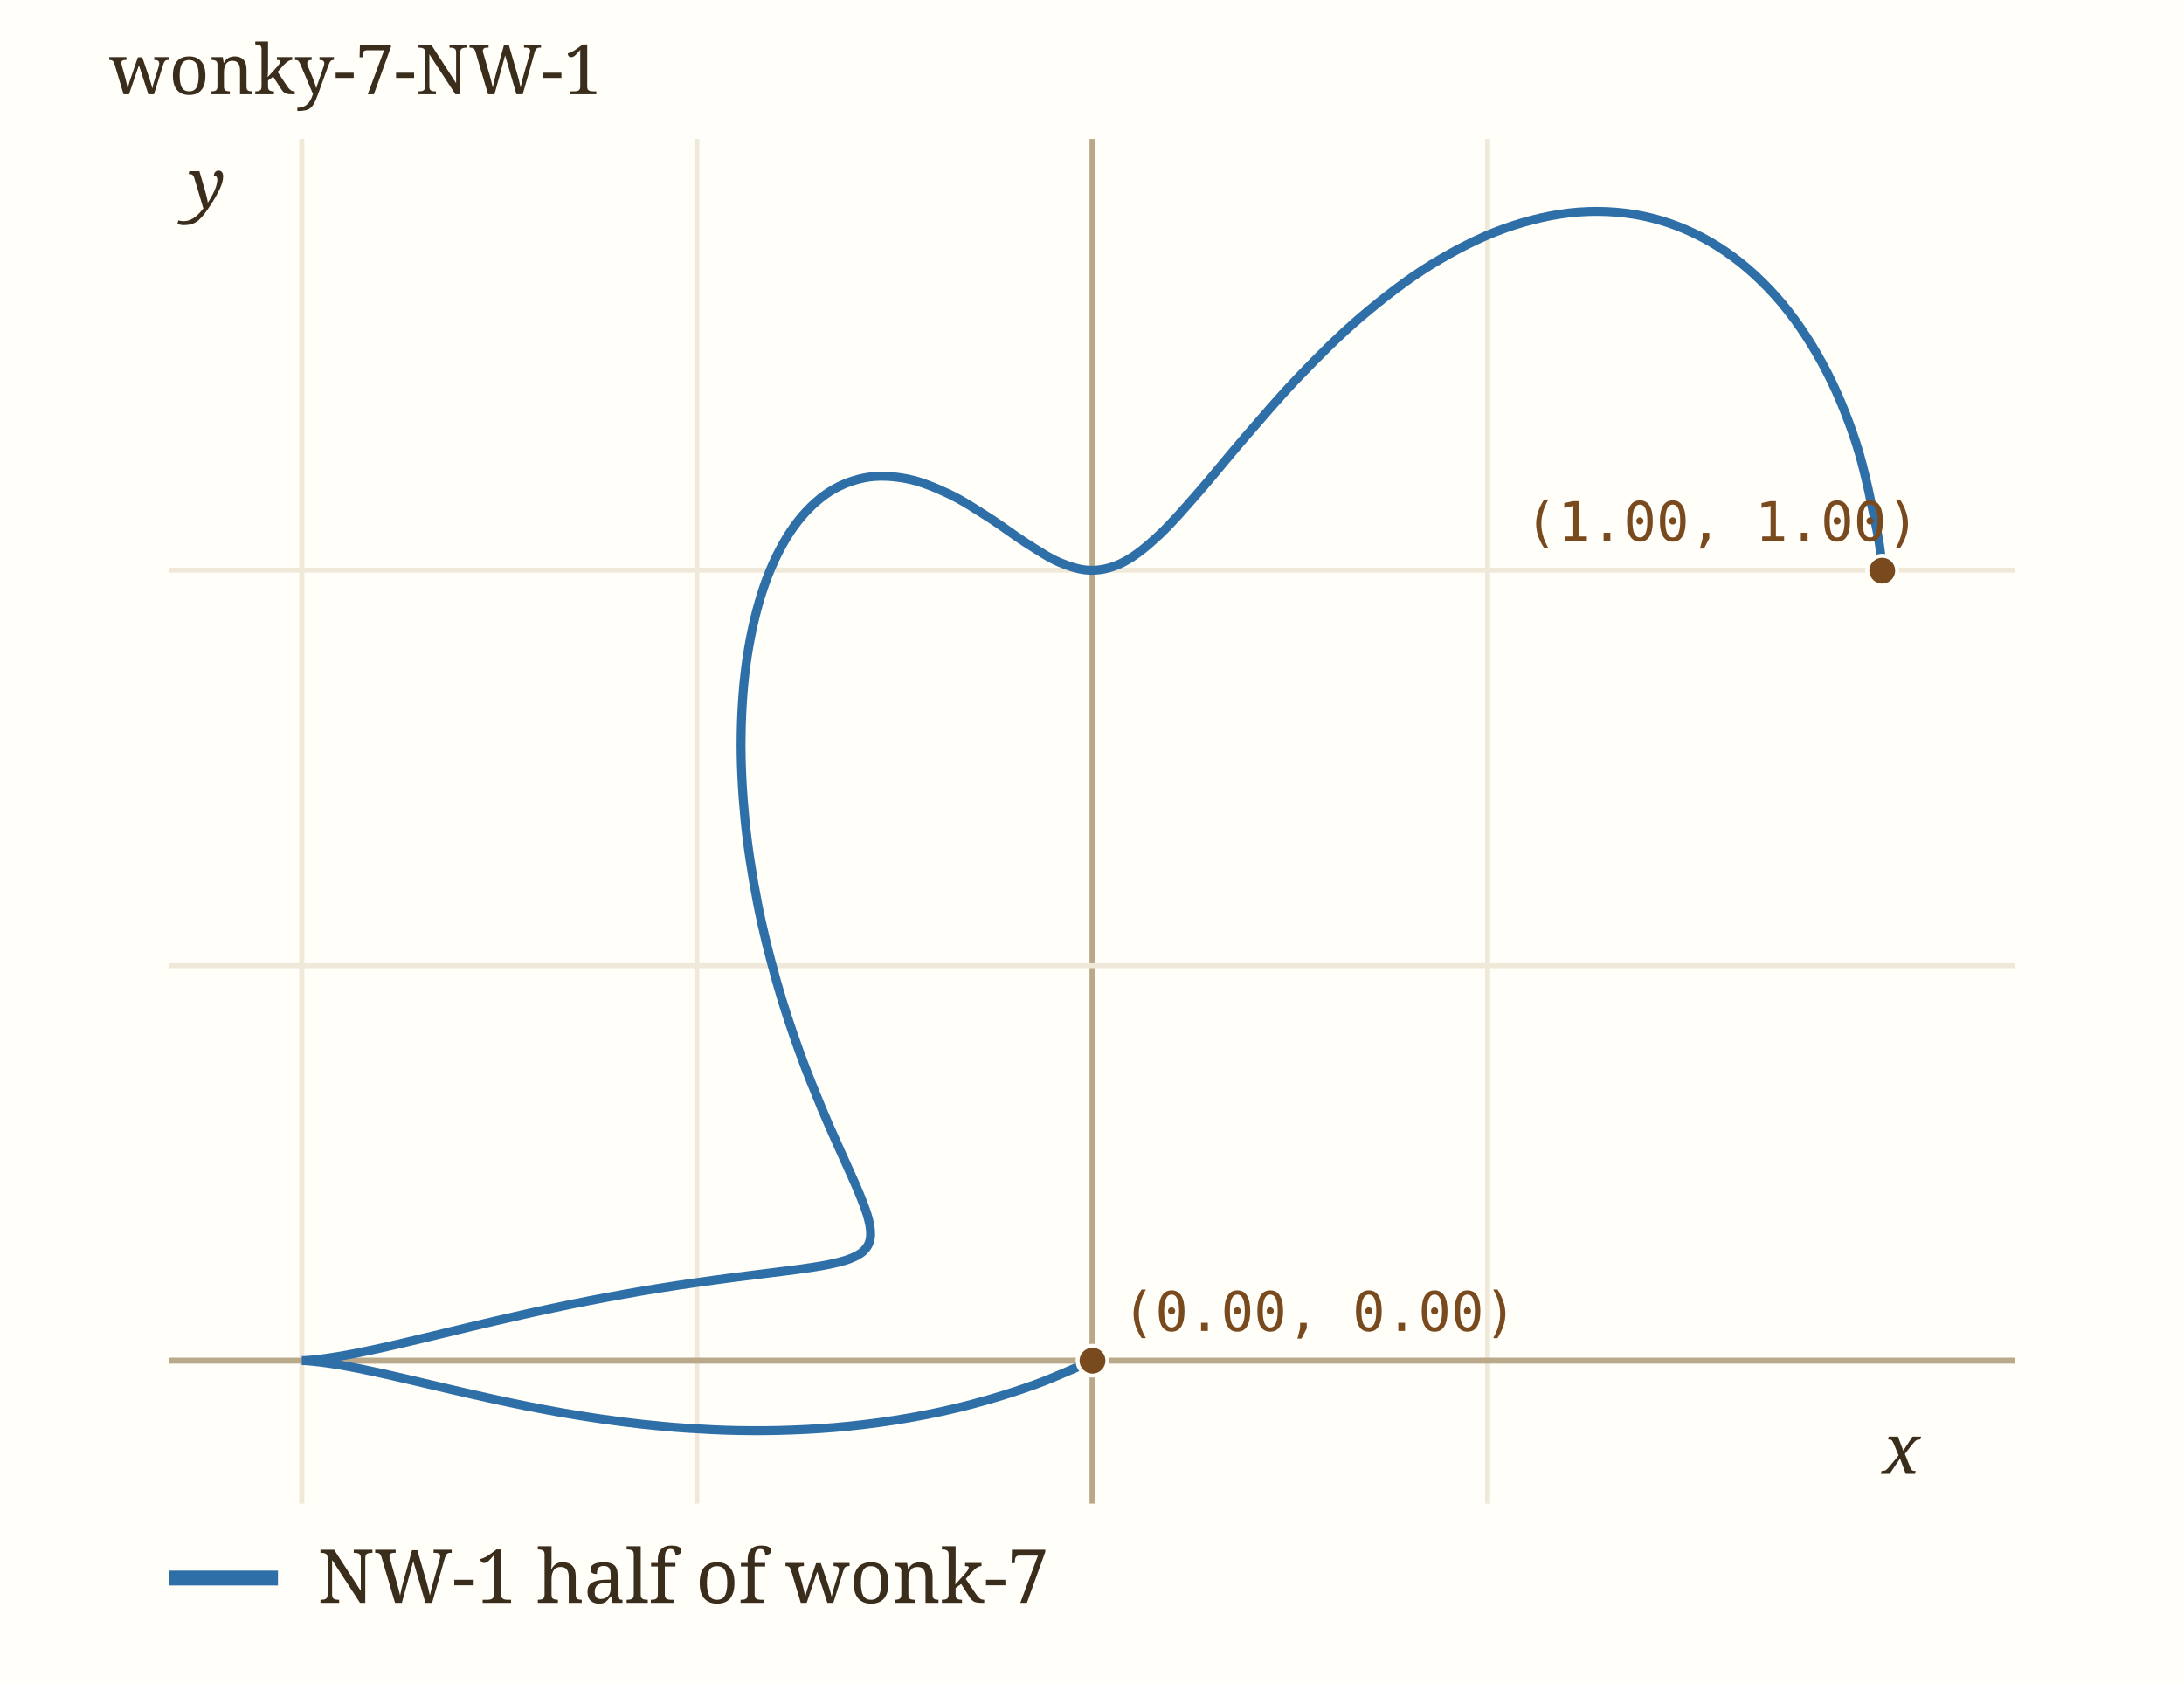
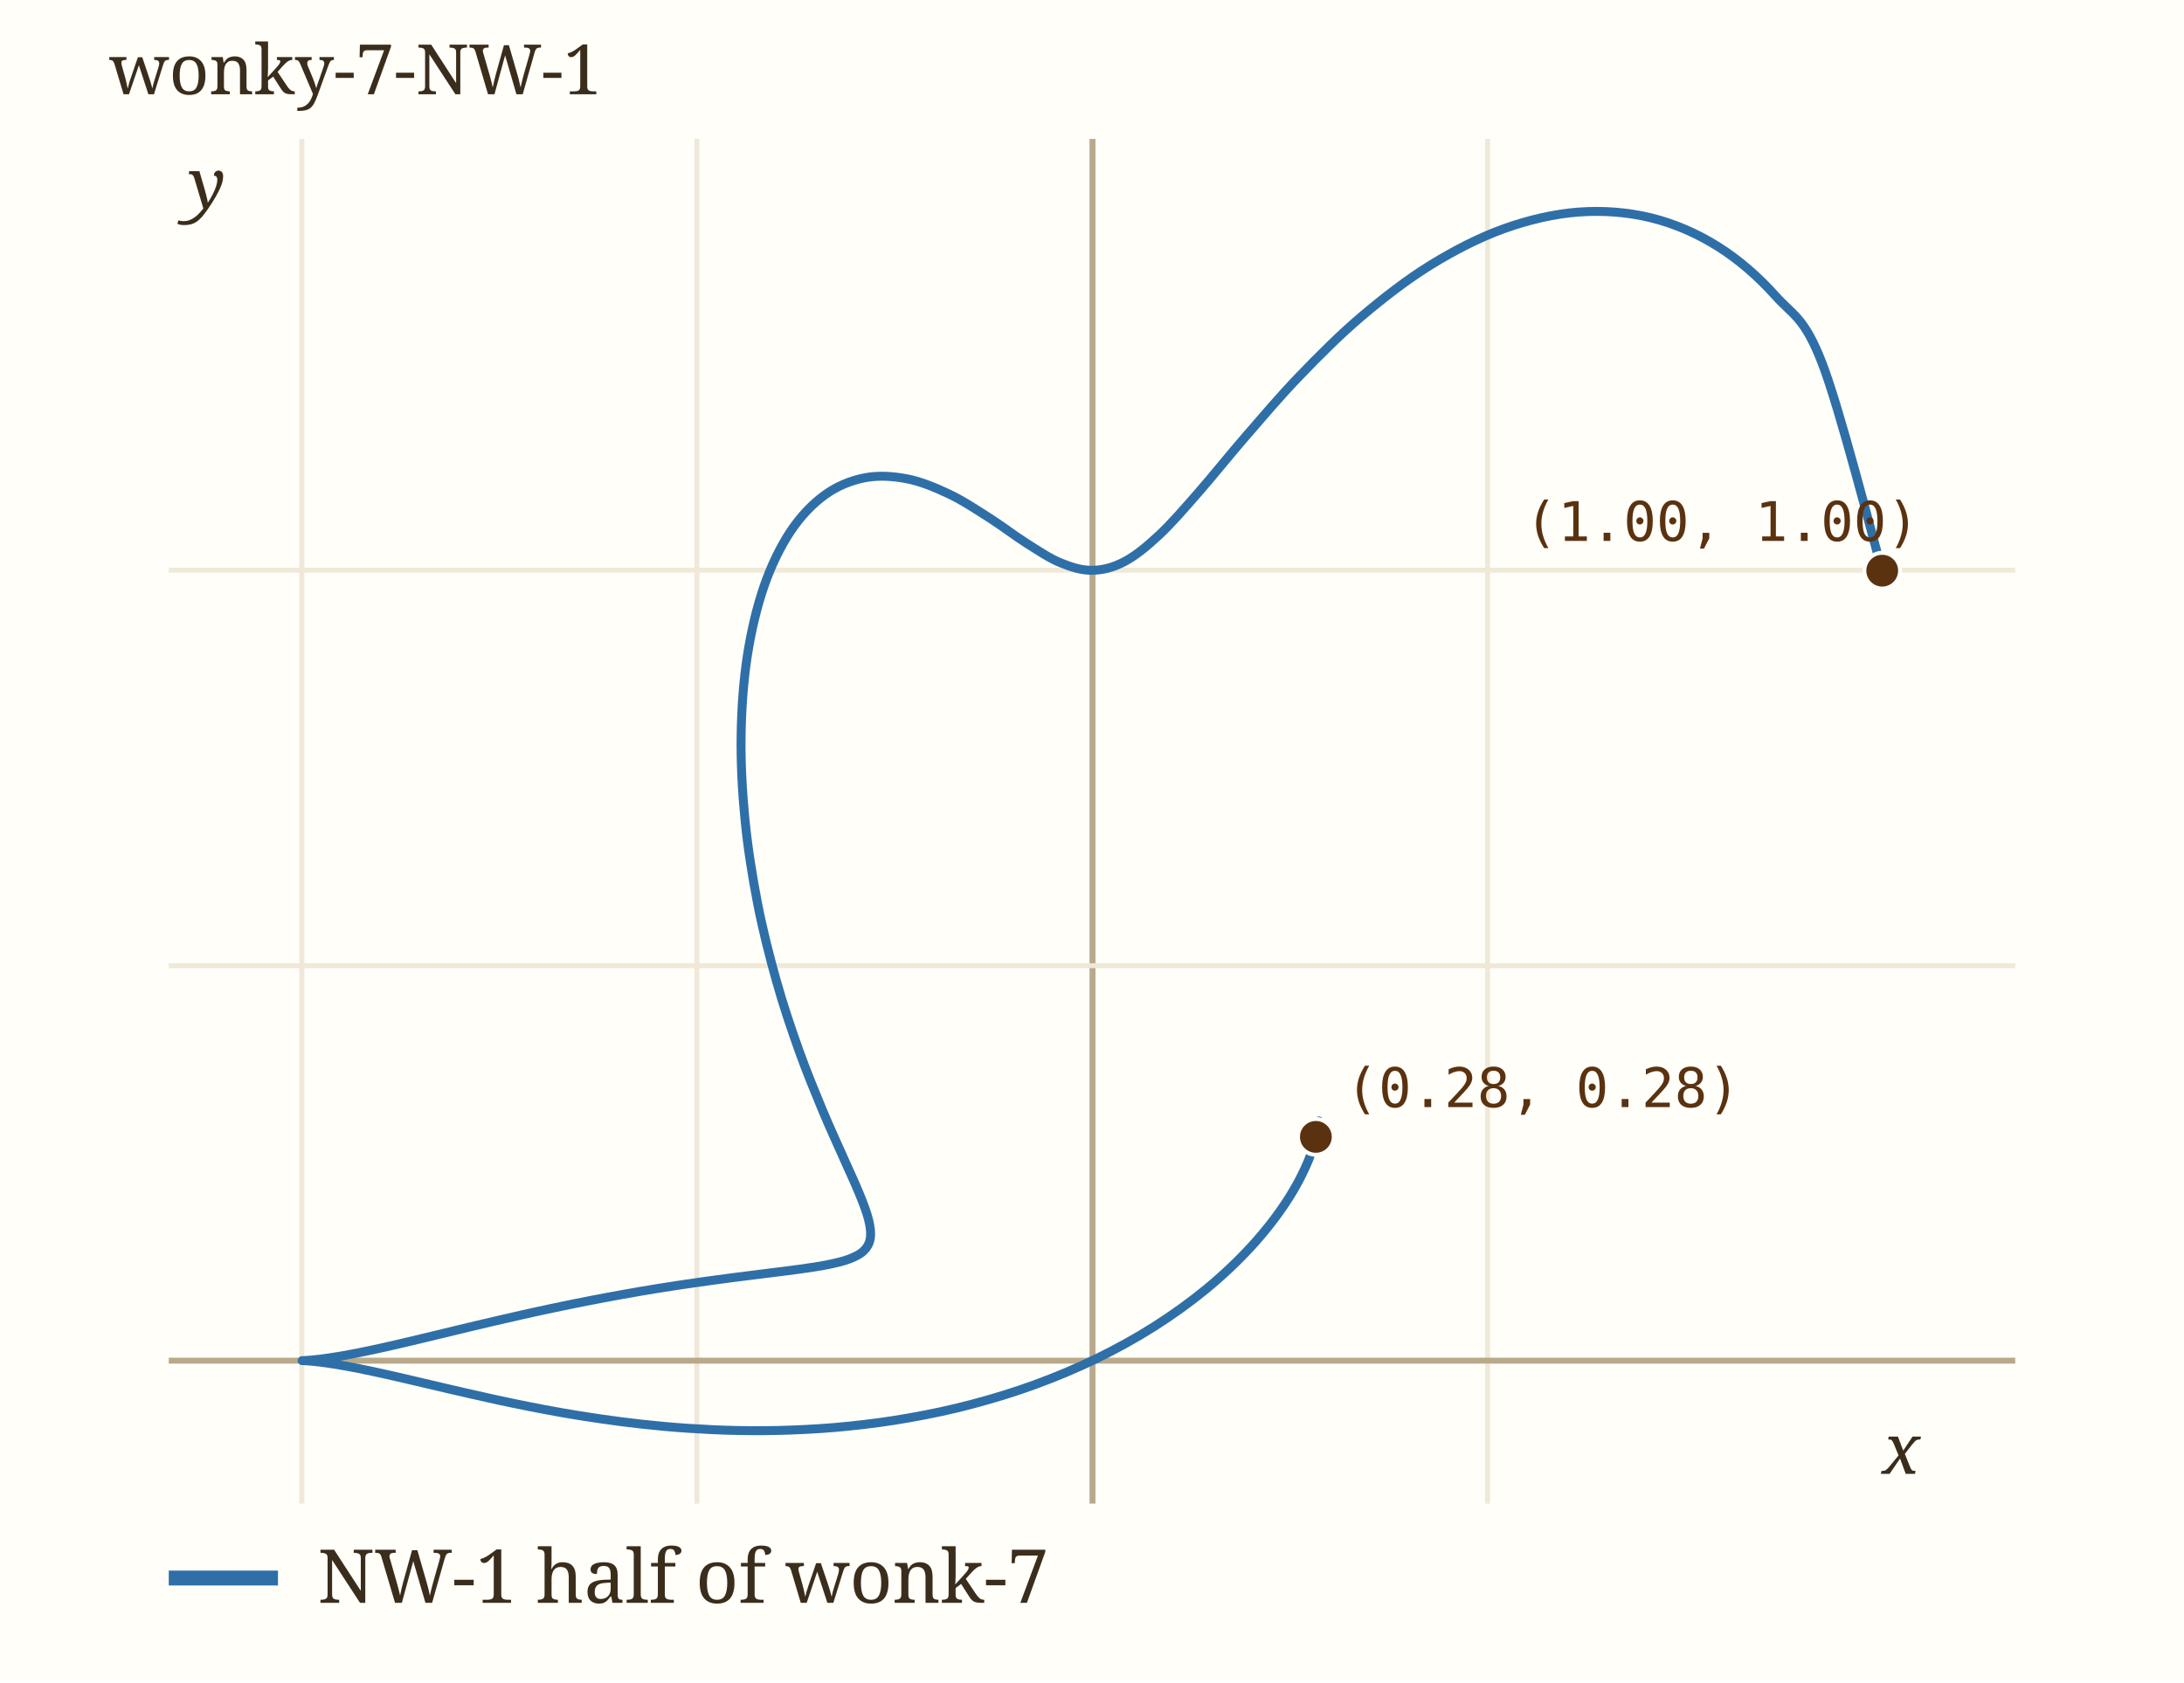
<svg xmlns="http://www.w3.org/2000/svg" viewBox="0 0 440 339" width="440" height="339" role="img" aria-label="wonky-7-NW-1" data-panel="wonky-7-NW-1">
  <rect x="0" y="0" width="440" height="339" fill="#fffef9" />
  <clipPath id="clip-wonky-7-NW-1">
    <rect x="34" y="28" width="372" height="275" />
  </clipPath>
  <g clip-path="url(#clip-wonky-7-NW-1)">
    <line x1="60.8" x2="60.8" y1="28" y2="303" stroke="#f0e8d8" stroke-width="1" />
    <text x="60.8" y="317.0" font-family="ui-monospace, Menlo, monospace" font-size="11" fill="#9c8a6a" text-anchor="middle">-1</text>
    <line x1="140.4" x2="140.4" y1="28" y2="303" stroke="#f0e8d8" stroke-width="1" />
    <text x="140.4" y="317.0" font-family="ui-monospace, Menlo, monospace" font-size="11" fill="#9c8a6a" text-anchor="middle">-0.5</text>
    <line x1="220.1" x2="220.1" y1="28" y2="303" stroke="#b9a98a" stroke-width="1.2" />
    <line x1="299.7" x2="299.7" y1="28" y2="303" stroke="#f0e8d8" stroke-width="1" />
    <text x="299.7" y="317.0" font-family="ui-monospace, Menlo, monospace" font-size="11" fill="#9c8a6a" text-anchor="middle">0.5</text>
    <line x1="34" x2="406" y1="274.2" y2="274.2" stroke="#b9a98a" stroke-width="1.2" />
    <line x1="34" x2="406" y1="194.6" y2="194.6" stroke="#f0e8d8" stroke-width="1" />
    <text x="28.0" y="198.6" font-family="ui-monospace, Menlo, monospace" font-size="11" fill="#9c8a6a" text-anchor="end">0.5</text>
    <line x1="34" x2="406" y1="114.9" y2="114.9" stroke="#f0e8d8" stroke-width="1" />
    <text x="28.0" y="118.9" font-family="ui-monospace, Menlo, monospace" font-size="11" fill="#9c8a6a" text-anchor="end">1</text>
-     <path d="M379.21,115.04 C379.03,113.71 379.04,111.36 378.16,107.06 C377.28,102.76 375.77,94.91 373.92,89.25 C372.07,83.60 369.78,78.06 367.07,73.12 C364.37,68.18 361.20,63.53 357.70,59.62 C354.20,55.71 350.24,52.28 346.07,49.66 C341.90,47.04 337.33,45.06 332.67,43.91 C328.00,42.76 323.03,42.37 318.09,42.73 C313.16,43.09 308.03,44.29 303.06,46.06 C298.09,47.84 293.05,50.44 288.26,53.38 C283.48,56.33 278.76,60.00 274.34,63.74 C269.93,67.48 265.69,71.75 261.77,75.82 C257.84,79.89 254.18,84.25 250.79,88.15 C247.40,92.06 244.32,95.96 241.43,99.25 C238.55,102.54 235.96,105.55 233.47,107.87 C230.98,110.19 228.75,112.01 226.51,113.19 C224.28,114.36 222.21,114.89 220.06,114.92 C217.91,114.96 215.83,114.30 213.61,113.39 C211.40,112.48 209.16,110.95 206.77,109.45 C204.39,107.94 201.90,106.00 199.31,104.35 C196.71,102.70 193.98,100.87 191.21,99.56 C188.44,98.25 185.53,97.03 182.69,96.48 C179.85,95.94 176.92,95.75 174.17,96.29 C171.42,96.83 168.66,97.94 166.17,99.74 C163.69,101.54 161.30,104.03 159.26,107.09 C157.23,110.15 155.39,113.93 153.94,118.09 C152.50,122.26 151.35,127.09 150.57,132.09 C149.80,137.10 149.39,142.62 149.31,148.12 C149.22,153.62 149.53,159.46 150.08,165.09 C150.63,170.73 151.55,176.49 152.60,181.93 C153.66,187.37 155.03,192.74 156.43,197.71 C157.82,202.68 159.44,207.42 160.98,211.74 C162.52,216.05 164.18,220.03 165.65,223.60 C167.13,227.17 168.62,230.34 169.86,233.16 C171.10,235.97 172.24,238.37 173.10,240.48 C173.96,242.59 174.63,244.32 175.00,245.83 C175.37,247.34 175.49,248.52 175.33,249.56 C175.16,250.60 174.71,251.36 174.01,252.06 C173.30,252.75 172.31,253.24 171.10,253.71 C169.89,254.17 168.40,254.51 166.76,254.85 C165.11,255.19 163.22,255.45 161.23,255.74 C159.23,256.02 157.04,256.28 154.79,256.56 C152.54,256.85 150.14,257.14 147.73,257.45 C145.32,257.77 142.81,258.10 140.33,258.46 C137.85,258.81 135.32,259.20 132.85,259.59 C130.37,259.99 127.88,260.41 125.47,260.85 C123.06,261.28 120.67,261.73 118.37,262.18 C116.07,262.63 113.82,263.09 111.66,263.55 C109.50,264.00 107.40,264.46 105.40,264.91 C103.40,265.36 101.47,265.80 99.64,266.23 C97.80,266.66 96.05,267.07 94.38,267.47 C92.71,267.87 91.13,268.26 89.62,268.62 C88.11,268.98 86.68,269.33 85.33,269.65 C83.97,269.98 82.69,270.28 81.48,270.57 C80.27,270.85 79.13,271.11 78.05,271.36 C76.97,271.60 75.96,271.82 75.00,272.03 C74.04,272.23 73.15,272.42 72.31,272.59 C71.47,272.75 70.68,272.90 69.95,273.04 C69.21,273.17 68.53,273.29 67.89,273.39 C67.26,273.50 66.67,273.59 66.13,273.66 C65.59,273.74 65.10,273.81 64.65,273.87 C64.19,273.92 63.79,273.97 63.42,274.00 C63.05,274.04 62.73,274.07 62.44,274.10 C62.16,274.12 61.91,274.14 61.71,274.15 C61.50,274.16 61.33,274.17 61.19,274.18 C61.06,274.18 60.96,274.18 60.89,274.19 C60.82,274.19 60.79,274.19 60.79,274.19 C60.79,274.19 60.82,274.19 60.89,274.19 C60.96,274.19 61.06,274.19 61.19,274.20 C61.33,274.20 61.50,274.21 61.71,274.22 C61.91,274.24 62.16,274.25 62.44,274.28 C62.73,274.30 63.05,274.33 63.42,274.37 C63.79,274.41 64.19,274.45 64.65,274.51 C65.10,274.57 65.59,274.63 66.13,274.71 C66.67,274.79 67.26,274.88 67.89,274.98 C68.53,275.09 69.21,275.20 69.95,275.34 C70.68,275.47 71.47,275.62 72.31,275.79 C73.15,275.96 74.05,276.14 75.01,276.35 C75.97,276.55 76.98,276.77 78.07,277.02 C79.15,277.26 80.30,277.52 81.52,277.81 C82.75,278.09 84.04,278.39 85.41,278.72 C86.79,279.04 88.24,279.39 89.79,279.75 C91.33,280.11 92.96,280.49 94.69,280.88 C96.43,281.28 98.25,281.69 100.19,282.11 C102.14,282.53 104.18,282.96 106.35,283.39 C108.52,283.82 110.80,284.26 113.21,284.68 C115.63,285.10 118.17,285.52 120.85,285.90 C123.53,286.29 126.34,286.67 129.29,286.99 C132.25,287.31 135.35,287.61 138.58,287.82 C141.81,288.03 145.19,288.21 148.70,288.27 C152.20,288.33 155.85,288.32 159.61,288.17 C163.36,288.03 167.26,287.79 171.22,287.37 C175.19,286.96 179.28,286.42 183.40,285.68 C187.52,284.95 191.74,284.06 195.93,282.94 C200.12,281.83 204.51,280.47 208.53,279.01 C212.55,277.55 218.14,274.99 220.06,274.19" fill="none" stroke="#2f6fa8" stroke-width="1.8" stroke-linecap="round" data-path="wonky-7-NW-1" />
-     <circle cx="379.2" cy="115.0" r="3" fill="#7a4a1f" stroke="#fffef9" stroke-width="0.8" />
-     <text x="307.2" y="109.0" font-family="ui-monospace, Menlo, monospace" font-size="11" fill="#7a4a1f">(1.00, 1.00)</text>
-     <circle cx="220.1" cy="274.2" r="3" fill="#7a4a1f" stroke="#fffef9" stroke-width="0.8" />
-     <text x="226.1" y="268.2" font-family="ui-monospace, Menlo, monospace" font-size="11" fill="#7a4a1f">(0.00, 0.00)</text>
+     <path d="M379.21,115.04 C377.18,108.05 370.66,82.35 367.07,73.12 C363.49,63.88 361.20,63.53 357.70,59.62 C354.20,55.71 350.24,52.28 346.07,49.66 C341.90,47.04 337.33,45.06 332.67,43.91 C328.00,42.76 323.03,42.37 318.09,42.73 C313.16,43.09 308.03,44.29 303.06,46.06 C298.09,47.84 293.05,50.44 288.26,53.38 C283.48,56.33 278.76,60.00 274.34,63.74 C269.93,67.48 265.69,71.75 261.77,75.82 C257.84,79.89 254.18,84.25 250.79,88.15 C247.40,92.06 244.32,95.96 241.43,99.25 C238.55,102.54 235.96,105.55 233.47,107.87 C230.98,110.19 228.75,112.01 226.51,113.19 C224.28,114.36 222.21,114.89 220.06,114.92 C217.91,114.96 215.83,114.30 213.61,113.39 C211.40,112.48 209.16,110.95 206.77,109.45 C204.39,107.94 201.90,106.00 199.31,104.35 C196.71,102.70 193.98,100.87 191.21,99.56 C188.44,98.25 185.53,97.03 182.69,96.48 C179.85,95.94 176.92,95.75 174.17,96.29 C171.42,96.83 168.66,97.94 166.17,99.74 C163.69,101.54 161.30,104.03 159.26,107.09 C157.23,110.15 155.39,113.93 153.94,118.09 C152.50,122.26 151.35,127.09 150.57,132.09 C149.80,137.10 149.39,142.62 149.31,148.12 C149.22,153.62 149.53,159.46 150.08,165.09 C150.63,170.73 151.55,176.49 152.60,181.93 C153.66,187.37 155.03,192.74 156.43,197.71 C157.82,202.68 159.44,207.42 160.98,211.74 C162.52,216.05 164.18,220.03 165.65,223.60 C167.13,227.17 168.62,230.34 169.86,233.16 C171.10,235.97 172.24,238.37 173.10,240.48 C173.96,242.59 174.63,244.32 175.00,245.83 C175.37,247.34 175.49,248.52 175.33,249.56 C175.16,250.60 174.71,251.36 174.01,252.06 C173.30,252.75 172.31,253.24 171.10,253.71 C169.89,254.17 168.40,254.51 166.76,254.85 C165.11,255.19 163.22,255.45 161.23,255.74 C159.23,256.02 157.04,256.28 154.79,256.56 C152.54,256.85 150.14,257.14 147.73,257.45 C145.32,257.77 142.81,258.10 140.33,258.46 C137.85,258.81 135.32,259.20 132.85,259.59 C130.37,259.99 127.88,260.41 125.47,260.85 C123.06,261.28 120.67,261.73 118.37,262.18 C116.07,262.63 113.82,263.09 111.66,263.55 C109.50,264.00 107.40,264.46 105.40,264.91 C103.40,265.36 101.47,265.80 99.64,266.23 C97.80,266.66 96.05,267.07 94.38,267.47 C92.71,267.87 91.13,268.26 89.62,268.62 C88.11,268.98 86.68,269.33 85.33,269.65 C83.97,269.98 82.69,270.28 81.48,270.57 C80.27,270.85 79.13,271.11 78.05,271.36 C76.97,271.60 75.96,271.82 75.00,272.03 C74.04,272.23 73.15,272.42 72.31,272.59 C71.47,272.75 70.68,272.90 69.95,273.04 C69.21,273.17 68.53,273.29 67.89,273.39 C67.26,273.50 66.67,273.59 66.13,273.66 C65.59,273.74 65.10,273.81 64.65,273.87 C64.19,273.92 63.79,273.97 63.42,274.00 C63.05,274.04 62.73,274.07 62.44,274.10 C62.16,274.12 61.91,274.14 61.71,274.15 C61.50,274.16 61.33,274.17 61.19,274.18 C61.06,274.18 60.96,274.18 60.89,274.19 C60.82,274.19 60.79,274.19 60.79,274.19 C60.79,274.19 60.87,274.19 60.89,274.19 C60.91,274.19 60.84,274.19 60.89,274.19 C60.94,274.19 61.06,274.19 61.19,274.20 C61.33,274.20 61.50,274.21 61.71,274.22 C61.91,274.24 62.16,274.25 62.44,274.28 C62.73,274.30 63.05,274.33 63.42,274.37 C63.79,274.41 64.19,274.45 64.65,274.51 C65.10,274.57 65.59,274.63 66.13,274.71 C66.67,274.79 67.26,274.88 67.89,274.98 C68.53,275.09 69.21,275.20 69.95,275.34 C70.68,275.47 71.47,275.62 72.31,275.79 C73.15,275.96 74.05,276.14 75.01,276.35 C75.97,276.55 76.98,276.77 78.07,277.02 C79.15,277.26 80.30,277.52 81.52,277.81 C82.75,278.09 84.04,278.39 85.41,278.72 C86.79,279.04 88.24,279.39 89.79,279.75 C91.33,280.11 92.96,280.49 94.69,280.88 C96.43,281.28 98.25,281.69 100.19,282.11 C102.14,282.53 104.18,282.96 106.35,283.39 C108.52,283.82 110.80,284.26 113.21,284.68 C115.63,285.10 118.17,285.52 120.85,285.90 C123.53,286.29 126.34,286.67 129.29,286.99 C132.25,287.31 135.35,287.61 138.58,287.82 C141.81,288.03 145.19,288.21 148.70,288.27 C152.20,288.33 155.85,288.32 159.61,288.17 C163.36,288.03 167.26,287.79 171.22,287.37 C175.19,286.96 179.28,286.42 183.40,285.68 C187.52,284.95 191.74,284.06 195.93,282.94 C200.12,281.83 204.38,280.53 208.53,279.01 C212.69,277.48 216.87,275.75 220.87,273.80 C224.87,271.85 228.83,269.67 232.53,267.32 C236.24,264.97 239.83,262.38 243.09,259.70 C246.35,257.01 249.42,254.10 252.08,251.20 C254.74,248.31 257.14,245.23 259.07,242.30 C261.01,239.37 262.59,236.34 263.69,233.62 C264.79,230.90 265.42,226.73 265.66,225.98 C265.90,225.23 265.23,228.58 265.14,229.10" fill="none" stroke="#2f6fa8" stroke-width="1.8" stroke-linecap="round" data-path="wonky-7-NW-1" />
+     <circle cx="265.1" cy="229.1" r="3.6" fill="#5a3210" stroke="#fffef9" stroke-width="0.8" />
+     <text x="271.1" y="223.1" font-family="ui-monospace, Menlo, monospace" font-size="11" fill="#5a3210">(0.28, 0.28)</text>
+     <circle cx="379.2" cy="115.0" r="3.6" fill="#5a3210" stroke="#fffef9" stroke-width="0.8" />
+     <text x="307.2" y="109.0" font-family="ui-monospace, Menlo, monospace" font-size="11" fill="#5a3210">(1.00, 1.00)</text>
  </g>
  <text x="379.2" y="297.0" font-family="Georgia, serif" font-size="14" font-style="italic" fill="#3b2d1c">x</text>
  <text x="38.0" y="42.0" font-family="Georgia, serif" font-size="14" font-style="italic" fill="#3b2d1c">y</text>
  <text x="22" y="19" font-family="Georgia, serif" font-size="14" fill="#3b2d1c">wonky-7-NW-1</text>
  <line x1="34" x2="56" y1="318" y2="318" stroke="#2f6fa8" stroke-width="3" />
  <text x="64" y="323" font-family="Georgia, serif" font-size="15" fill="#3b2d1c">NW-1 half of wonk-7</text>
</svg>
